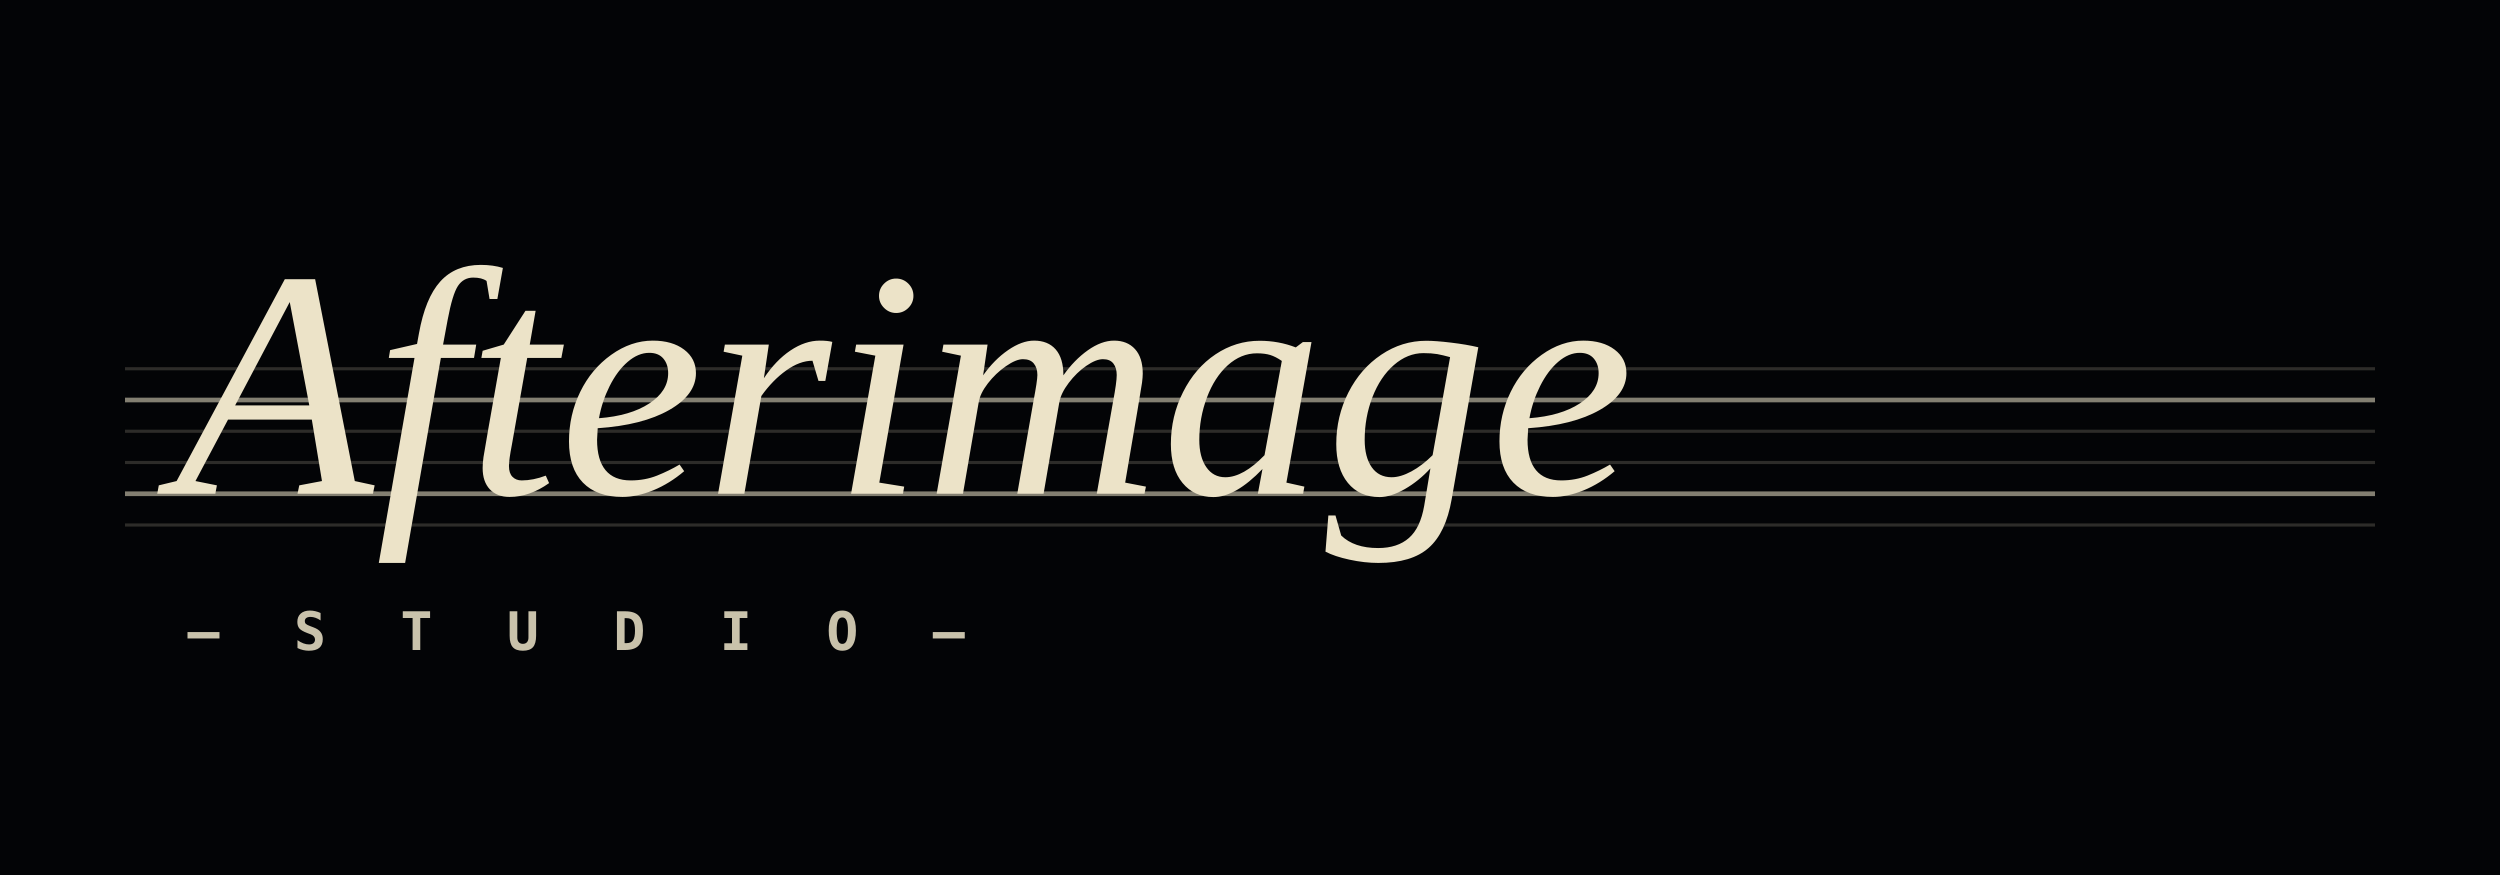
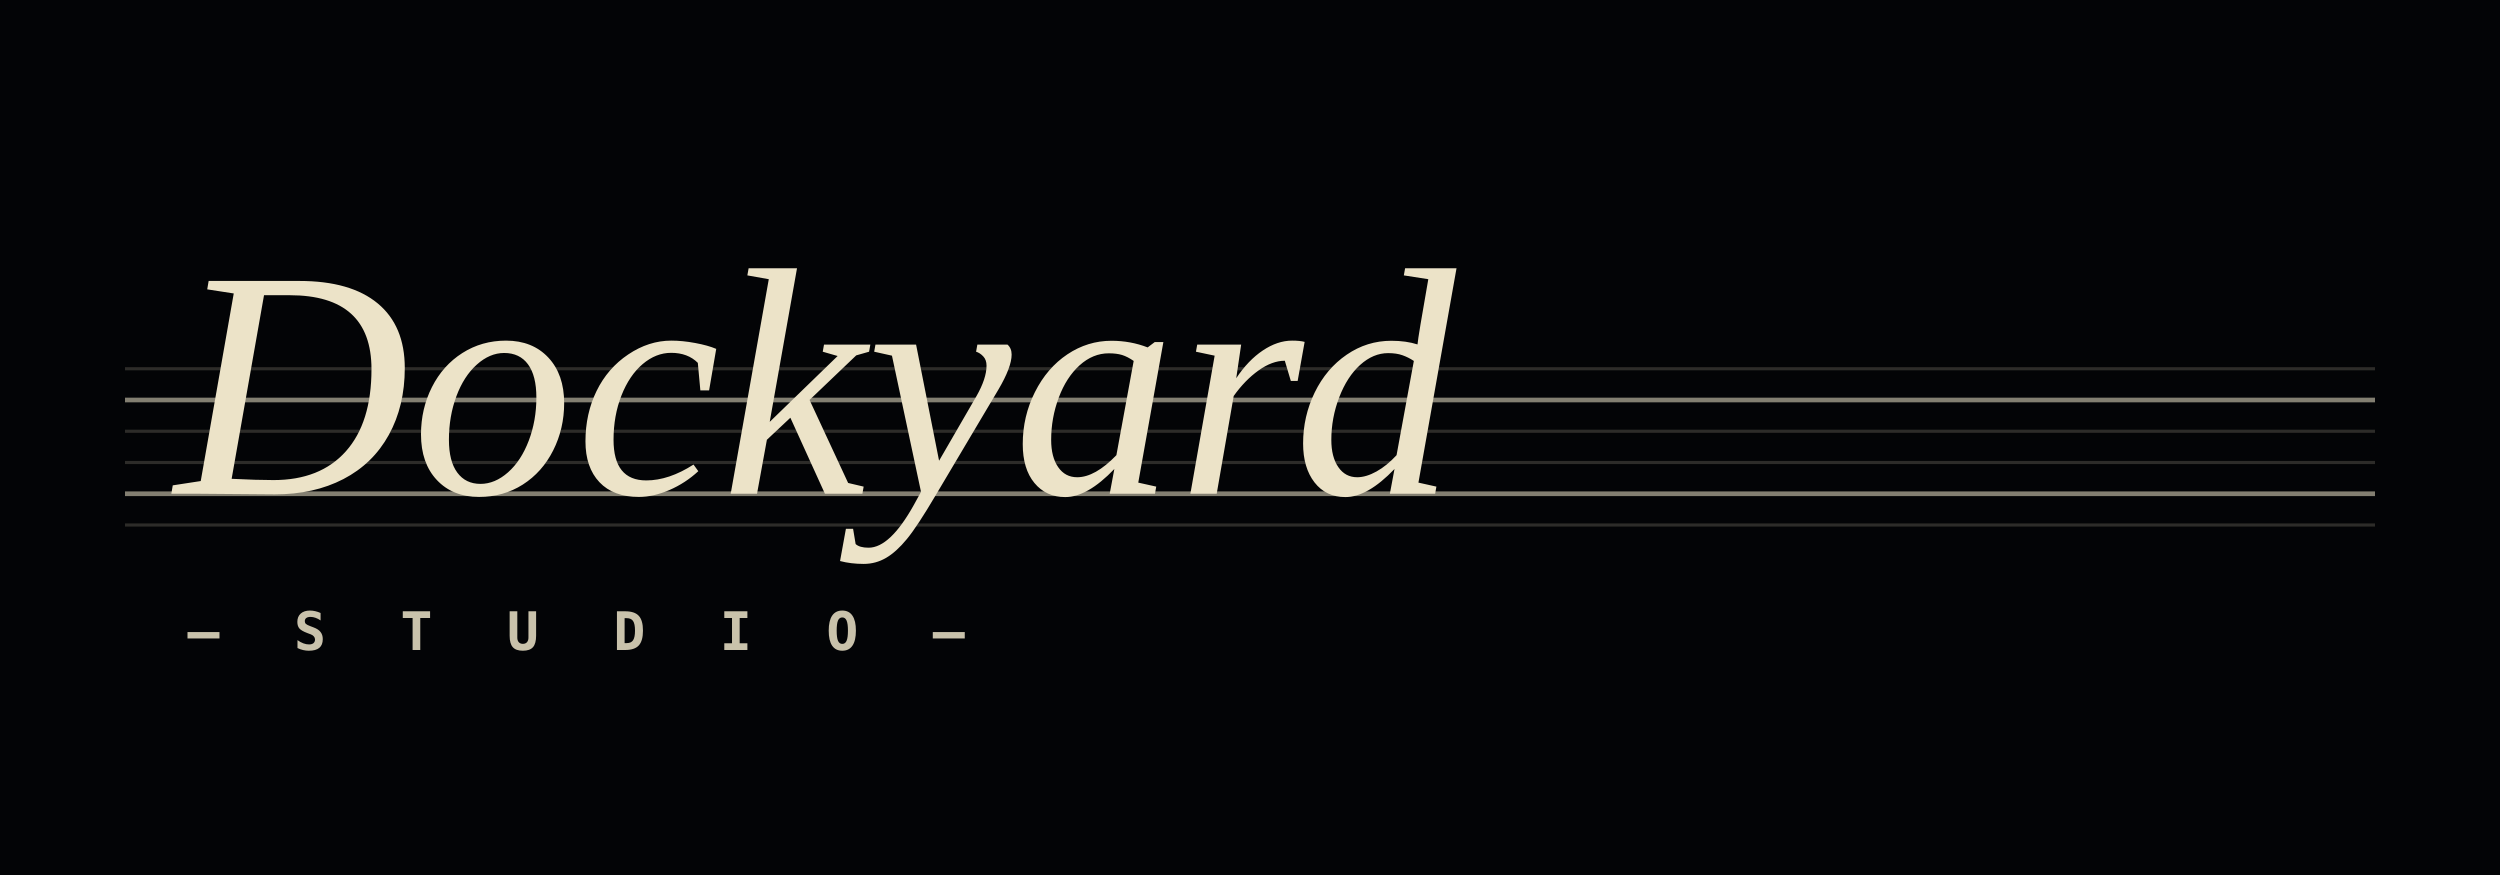
- <svg xmlns="http://www.w3.org/2000/svg" viewBox="0 0 800 280" role="img" aria-label="Afterimage Studio">
+ <svg xmlns="http://www.w3.org/2000/svg" viewBox="0 0 800 280" role="img" aria-label="Dockyard">
  <defs>
    <style>
      .bg     { fill: #030406; }
      .word   { font-family: 'Cormorant Garamond', 'EB Garamond', Georgia, 'Times New Roman', serif;
                font-weight: 500; font-style: italic; font-size: 104px; letter-spacing: 0.005em;
                fill: #ece3c8; }
      .sub    { font-family: 'JetBrains Mono', ui-monospace, SFMono-Regular, Menlo, monospace;
                font-weight: 600; font-size: 17px; letter-spacing: 0.40em;
                fill: #ece3c8; opacity: 0.85; }
      .scan   { stroke: #ece3c8; stroke-width: 1.5; opacity: 0.55; }
      .scan-faint { stroke: #ece3c8; stroke-width: 1; opacity: 0.18; }
    </style>
  </defs>
  <rect class="bg" width="800" height="280" />
  <line class="scan-faint" x1="40" y1="118" x2="760" y2="118" />
  <line class="scan" x1="40" y1="128" x2="760" y2="128" />
  <line class="scan-faint" x1="40" y1="138" x2="760" y2="138" />
  <line class="scan-faint" x1="40" y1="148" x2="760" y2="148" />
  <line class="scan" x1="40" y1="158" x2="760" y2="158" />
  <line class="scan-faint" x1="40" y1="168" x2="760" y2="168" />
-   <text class="word" x="56" y="158">Afterimage</text>
+   <text class="word" x="56" y="158">Dockyard</text>
  <text class="sub" x="60" y="208">— S T U D I O —</text>
</svg>
